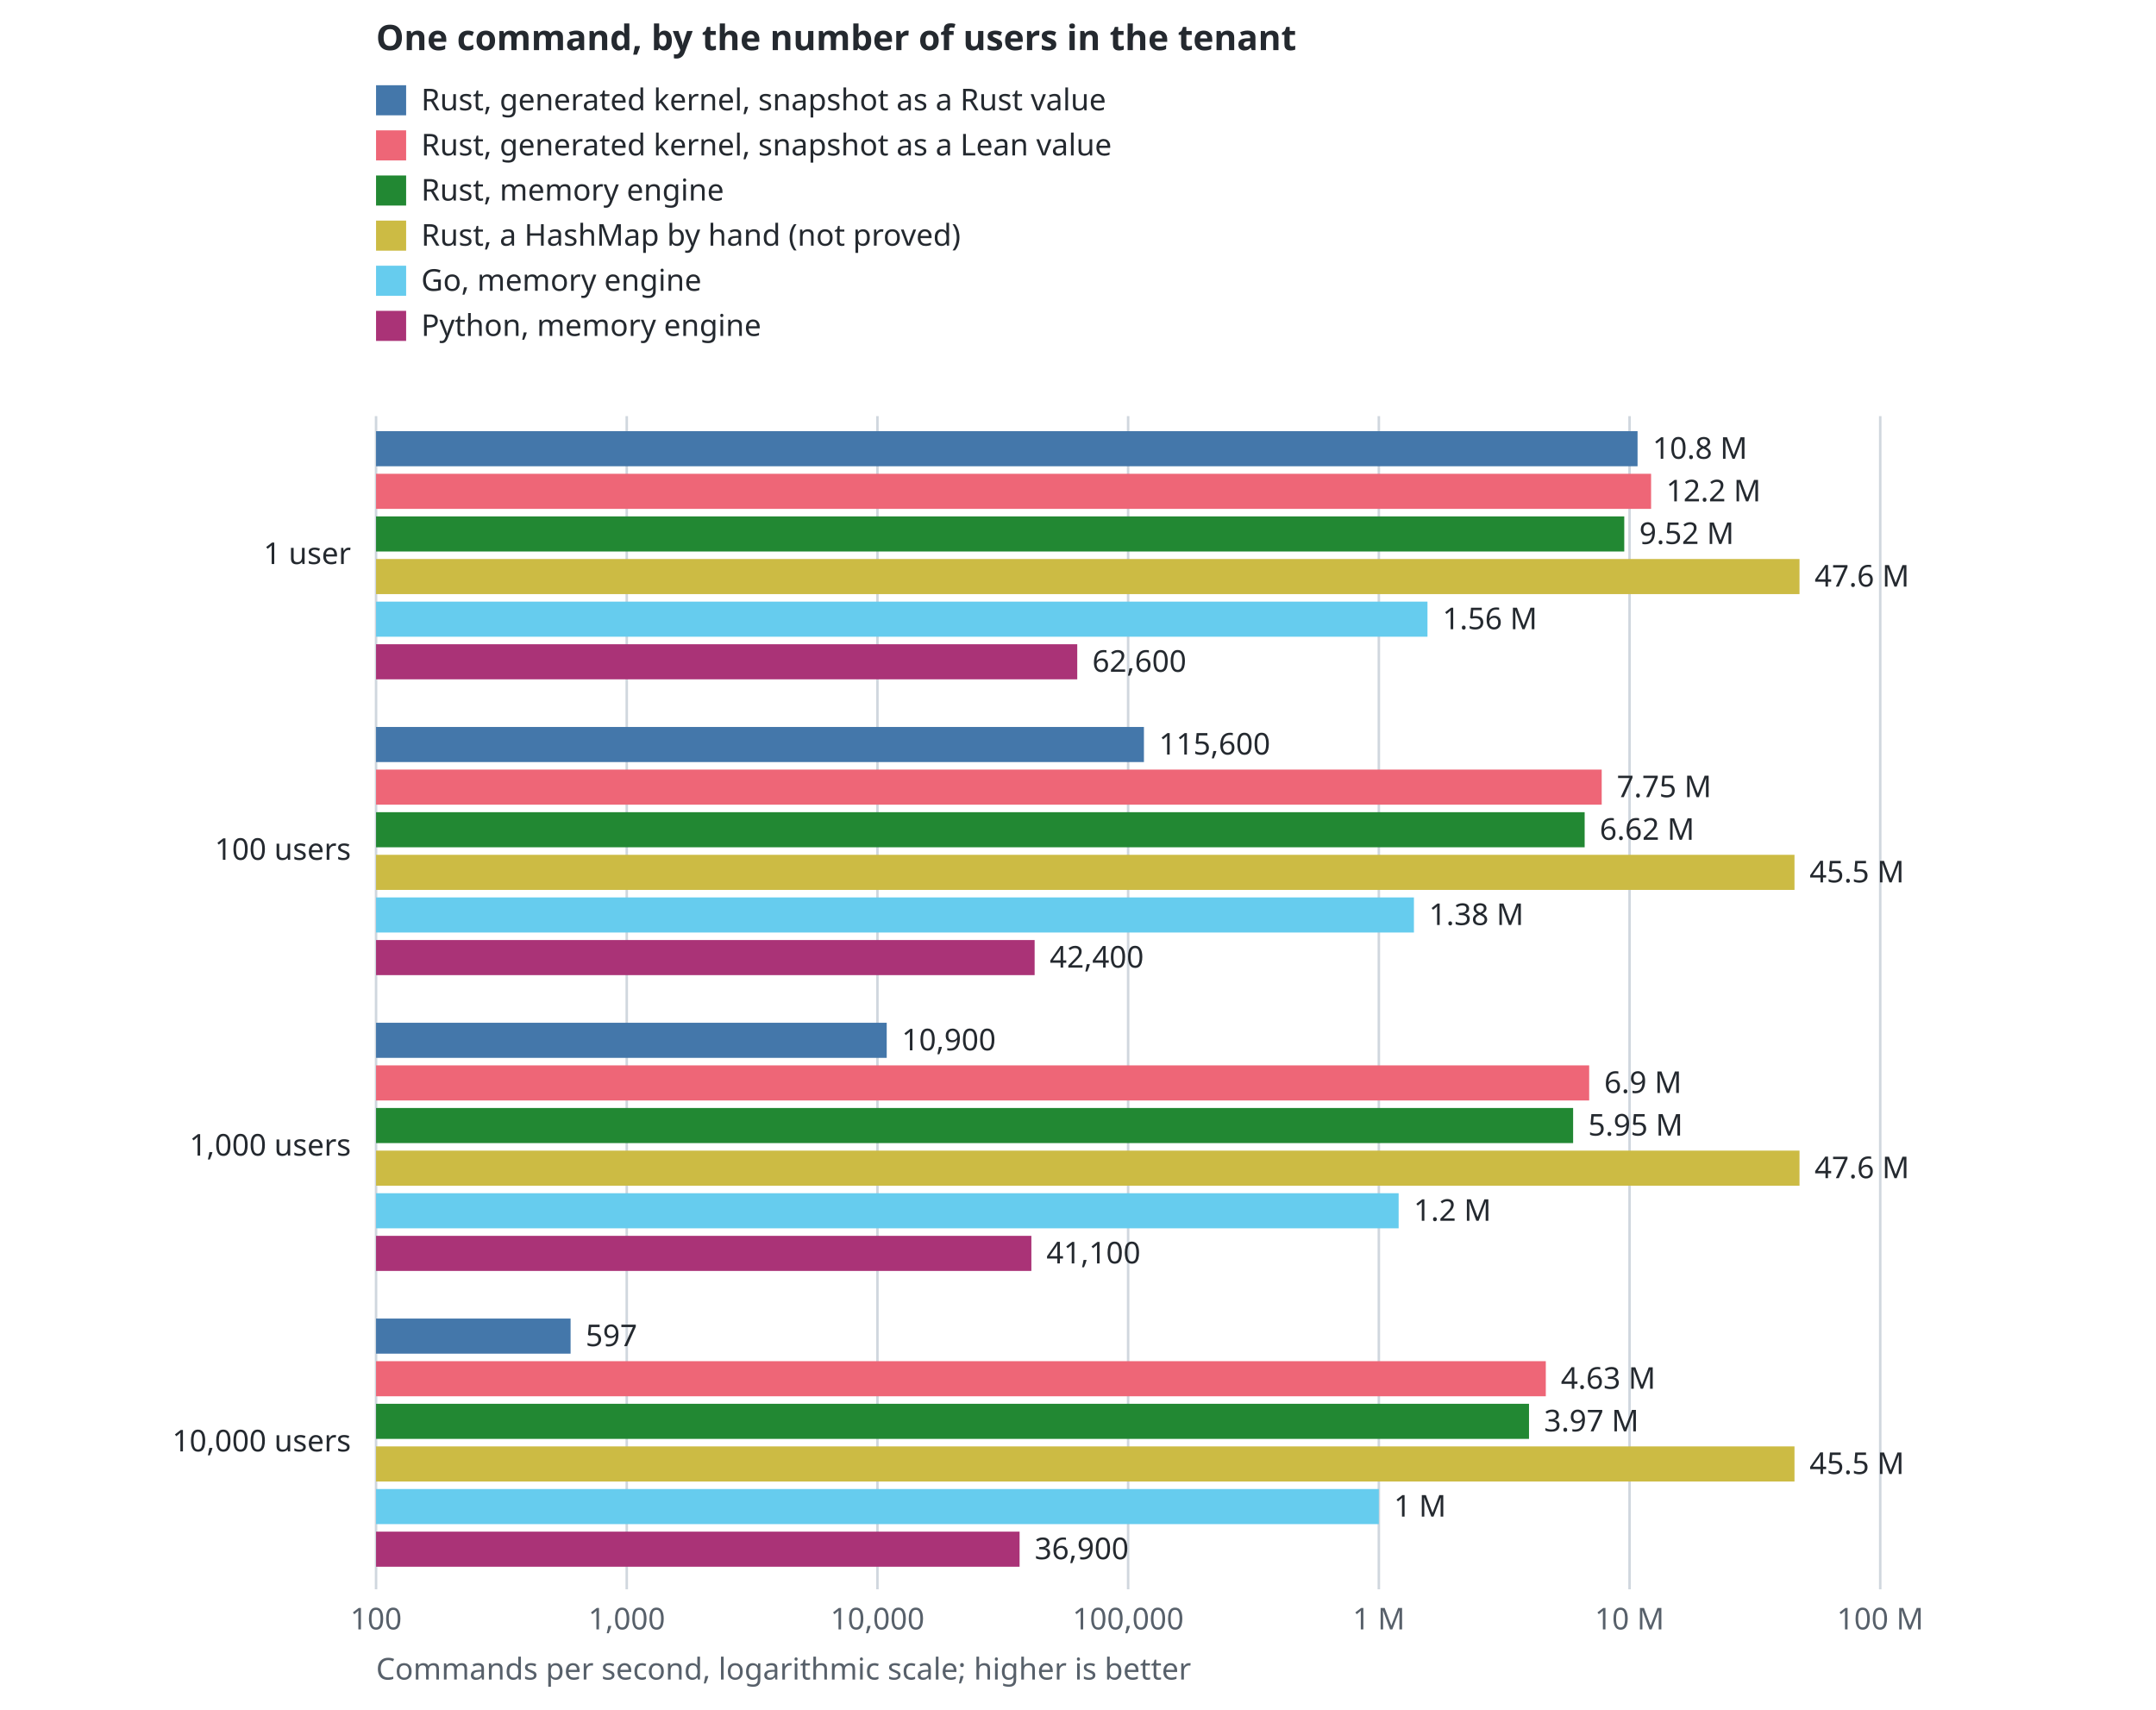
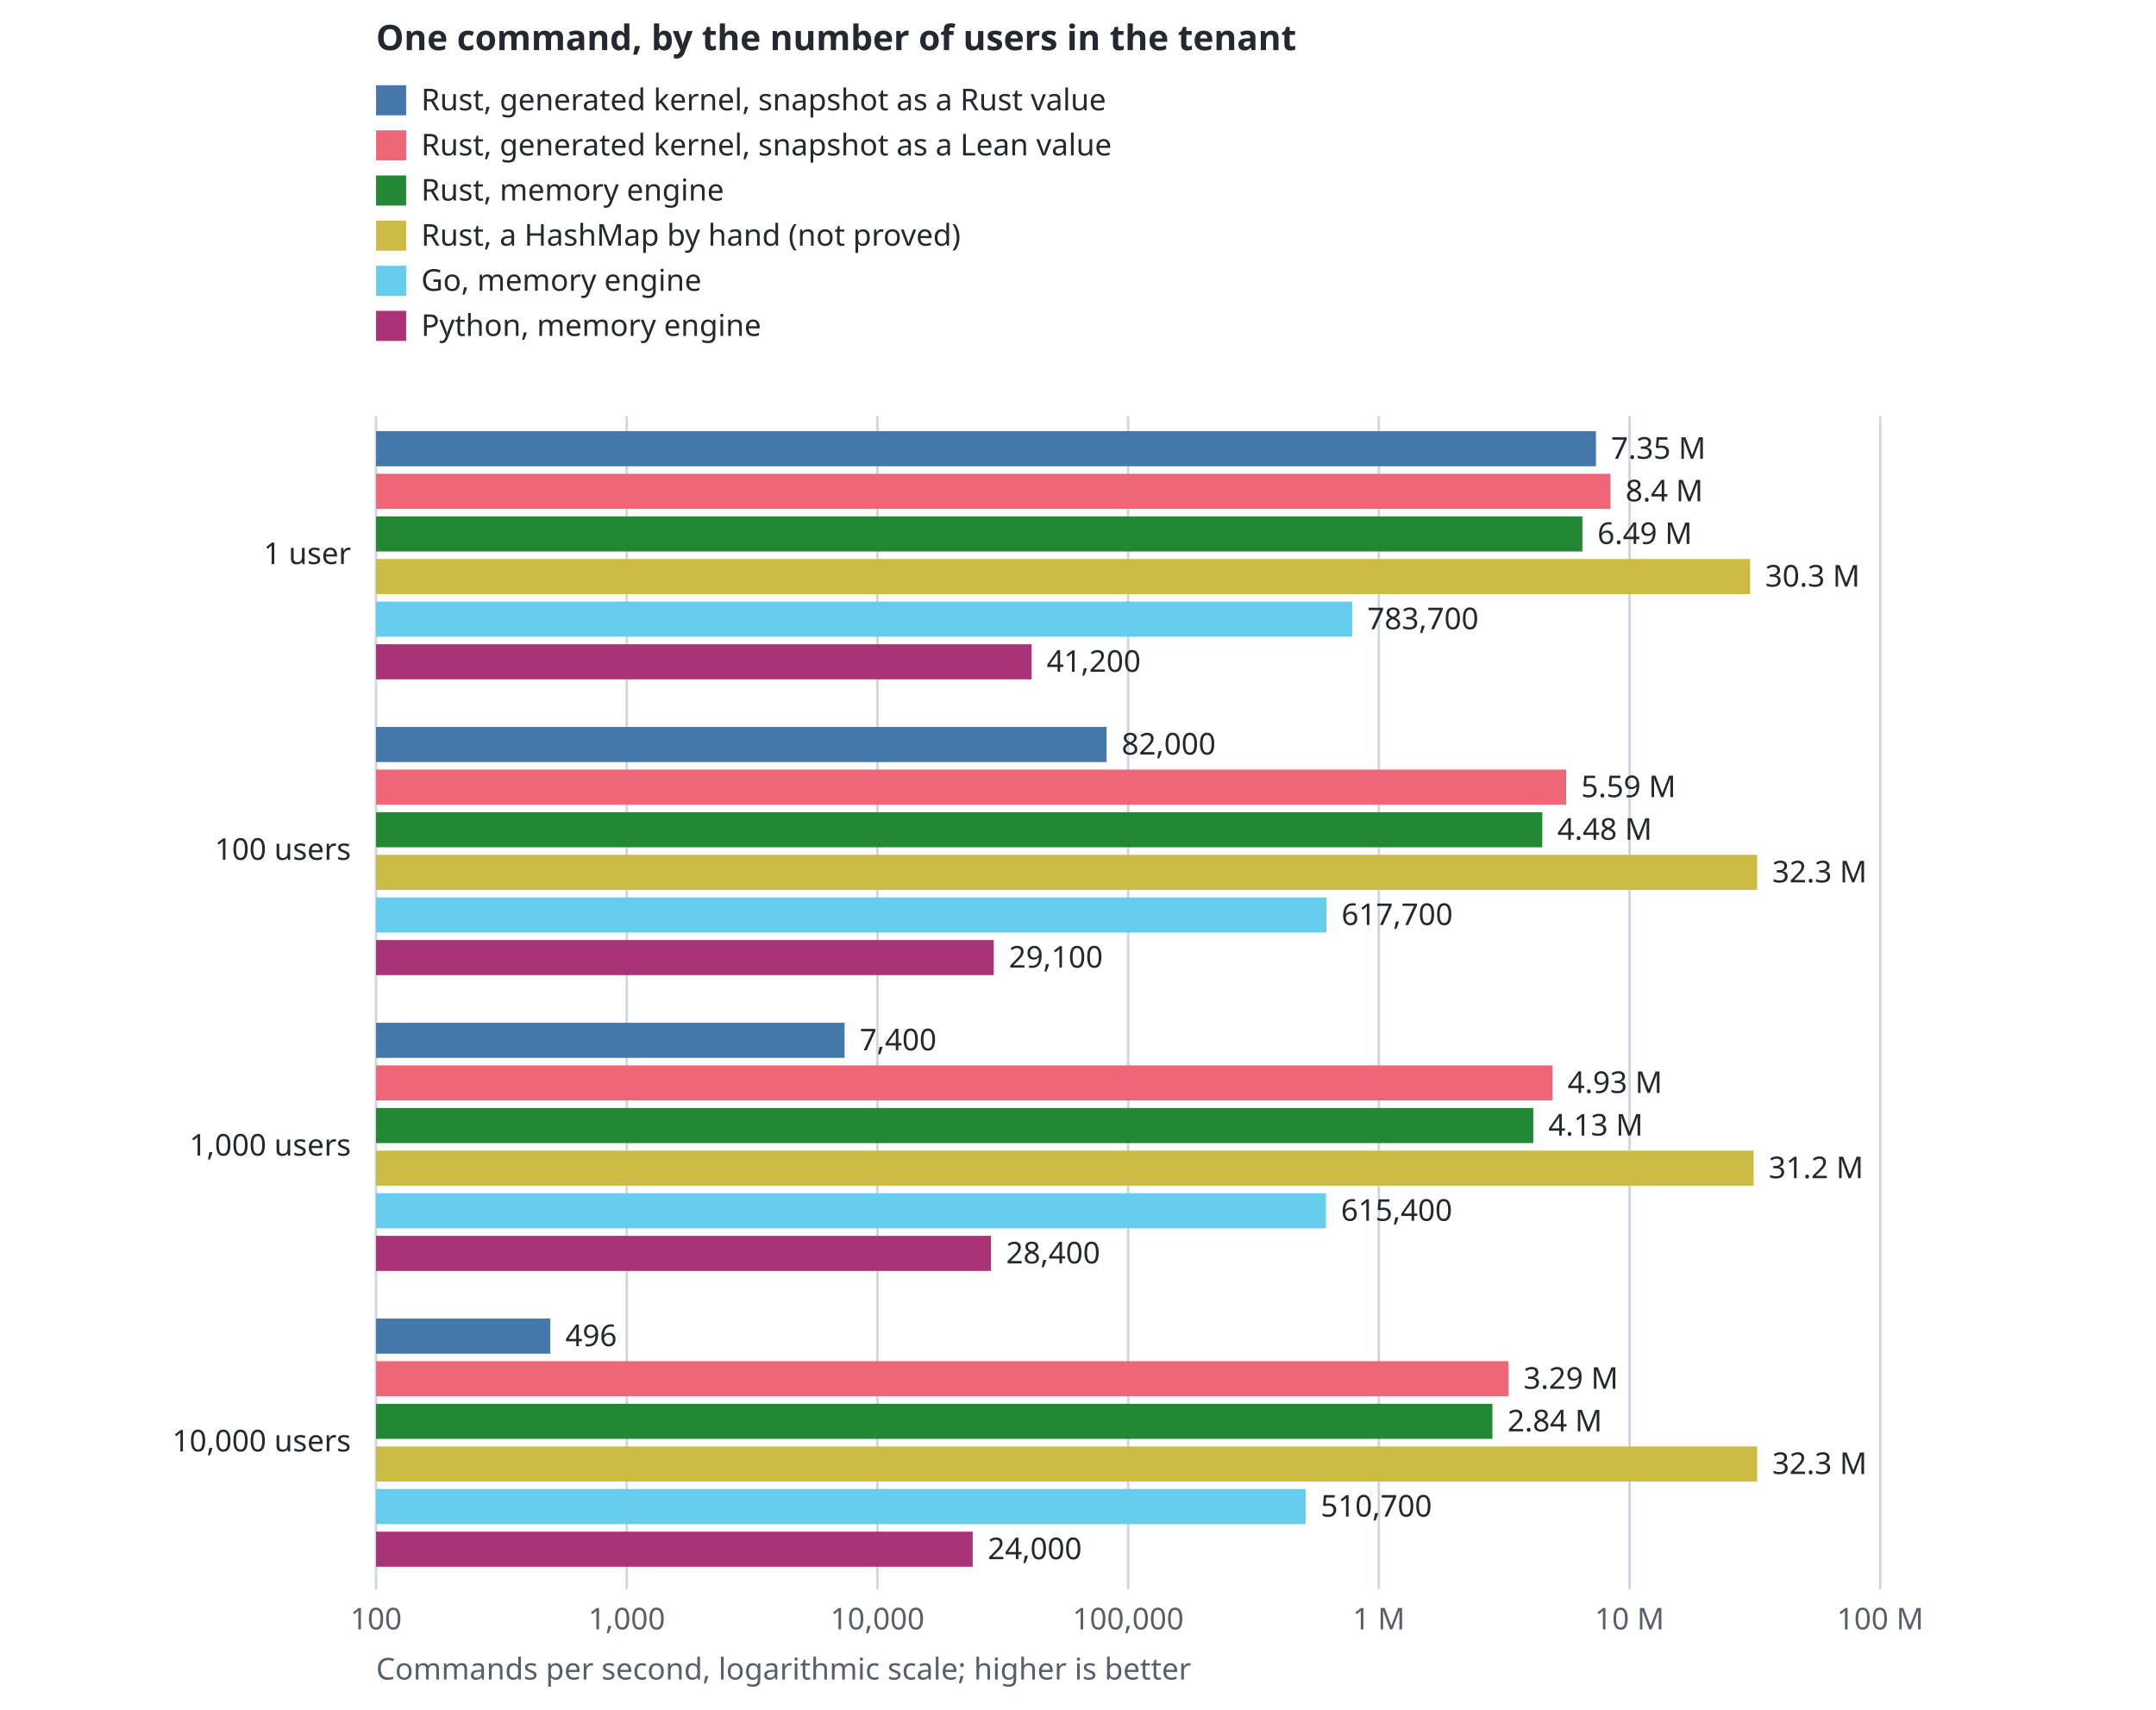
<svg xmlns="http://www.w3.org/2000/svg" viewBox="0 0 860 682" width="860" height="682" role="img">
  <style>text{font-family:system-ui,sans-serif;font-size:12px;fill:#24292f}.title{font-size:14px;font-weight:600}.grid{stroke:#d0d7de}.axis{fill:#57606a}@media(prefers-color-scheme:dark){text{fill:#e6edf3}.grid{stroke:#30363d}.axis{fill:#8b949e}}</style>
  <text class="title" x="150" y="20">One command, by the number of users in the tenant</text>
  <rect x="150" y="34" width="12" height="12" fill="#4477aa" />
  <text x="168" y="44">Rust, generated kernel, snapshot as a Rust value</text>
  <rect x="150" y="52" width="12" height="12" fill="#ee6677" />
  <text x="168" y="62">Rust, generated kernel, snapshot as a Lean value</text>
  <rect x="150" y="70" width="12" height="12" fill="#228833" />
  <text x="168" y="80">Rust, memory engine</text>
  <rect x="150" y="88" width="12" height="12" fill="#ccbb44" />
  <text x="168" y="98">Rust, a HashMap by hand (not proved)</text>
  <rect x="150" y="106" width="12" height="12" fill="#66ccee" />
  <text x="168" y="116">Go, memory engine</text>
  <rect x="150" y="124" width="12" height="12" fill="#aa3377" />
  <text x="168" y="134">Python, memory engine</text>
  <line class="grid" x1="150.0" y1="166" x2="150.0" y2="634" />
  <text class="axis" x="150.0" y="650" text-anchor="middle">100</text>
  <line class="grid" x1="250.0" y1="166" x2="250.0" y2="634" />
  <text class="axis" x="250.0" y="650" text-anchor="middle">1,000</text>
  <line class="grid" x1="350.0" y1="166" x2="350.0" y2="634" />
  <text class="axis" x="350.0" y="650" text-anchor="middle">10,000</text>
  <line class="grid" x1="450.0" y1="166" x2="450.0" y2="634" />
  <text class="axis" x="450.0" y="650" text-anchor="middle">100,000</text>
  <line class="grid" x1="550.0" y1="166" x2="550.0" y2="634" />
  <text class="axis" x="550.0" y="650" text-anchor="middle">1 M</text>
  <line class="grid" x1="650.0" y1="166" x2="650.0" y2="634" />
  <text class="axis" x="650.0" y="650" text-anchor="middle">10 M</text>
  <line class="grid" x1="750.0" y1="166" x2="750.0" y2="634" />
  <text class="axis" x="750.0" y="650" text-anchor="middle">100 M</text>
  <text class="axis" x="150" y="670">Commands per second, logarithmic scale; higher is better</text>
-   <rect x="150" y="172" width="503.2" height="14" fill="#4477aa" />
-   <text x="659.2" y="183">10.8 M</text>
-   <rect x="150" y="189" width="508.6" height="14" fill="#ee6677" />
-   <text x="664.6" y="200">12.2 M</text>
-   <rect x="150" y="206" width="497.9" height="14" fill="#228833" />
-   <text x="653.9" y="217">9.52 M</text>
-   <rect x="150" y="223" width="567.8" height="14" fill="#ccbb44" />
-   <text x="723.8" y="234">47.6 M</text>
-   <rect x="150" y="240" width="419.4" height="14" fill="#66ccee" />
-   <text x="575.4" y="251">1.56 M</text>
-   <rect x="150" y="257" width="279.7" height="14" fill="#aa3377" />
-   <text x="435.7" y="268">62,600</text>
+   <rect x="150" y="172" width="486.6" height="14" fill="#4477aa" />
+   <text x="642.6" y="183">7.35 M</text>
+   <rect x="150" y="189" width="492.4" height="14" fill="#ee6677" />
+   <text x="648.4" y="200">8.4 M</text>
+   <rect x="150" y="206" width="481.2" height="14" fill="#228833" />
+   <text x="637.2" y="217">6.49 M</text>
+   <rect x="150" y="223" width="548.1" height="14" fill="#ccbb44" />
+   <text x="704.1" y="234">30.3 M</text>
+   <rect x="150" y="240" width="389.4" height="14" fill="#66ccee" />
+   <text x="545.4" y="251">783,700</text>
+   <rect x="150" y="257" width="261.5" height="14" fill="#aa3377" />
+   <text x="417.5" y="268">41,200</text>
  <text x="140" y="225" text-anchor="end">1 user</text>
-   <rect x="150" y="290" width="306.3" height="14" fill="#4477aa" />
-   <text x="462.3" y="301">115,600</text>
-   <rect x="150" y="307" width="488.9" height="14" fill="#ee6677" />
-   <text x="644.9" y="318">7.75 M</text>
-   <rect x="150" y="324" width="482.1" height="14" fill="#228833" />
-   <text x="638.1" y="335">6.62 M</text>
-   <rect x="150" y="341" width="565.8" height="14" fill="#ccbb44" />
-   <text x="721.8" y="352">45.5 M</text>
-   <rect x="150" y="358" width="414.0" height="14" fill="#66ccee" />
-   <text x="570.0" y="369">1.38 M</text>
-   <rect x="150" y="375" width="262.7" height="14" fill="#aa3377" />
-   <text x="418.7" y="386">42,400</text>
+   <rect x="150" y="290" width="291.4" height="14" fill="#4477aa" />
+   <text x="447.4" y="301">82,000</text>
+   <rect x="150" y="307" width="474.7" height="14" fill="#ee6677" />
+   <text x="630.7" y="318">5.59 M</text>
+   <rect x="150" y="324" width="465.2" height="14" fill="#228833" />
+   <text x="621.2" y="335">4.48 M</text>
+   <rect x="150" y="341" width="550.9" height="14" fill="#ccbb44" />
+   <text x="706.9" y="352">32.3 M</text>
+   <rect x="150" y="358" width="379.1" height="14" fill="#66ccee" />
+   <text x="535.1" y="369">617,700</text>
+   <rect x="150" y="375" width="246.4" height="14" fill="#aa3377" />
+   <text x="402.4" y="386">29,100</text>
  <text x="140" y="343" text-anchor="end">100 users</text>
-   <rect x="150" y="408" width="203.7" height="14" fill="#4477aa" />
-   <text x="359.7" y="419">10,900</text>
-   <rect x="150" y="425" width="483.9" height="14" fill="#ee6677" />
-   <text x="639.9" y="436">6.9 M</text>
-   <rect x="150" y="442" width="477.5" height="14" fill="#228833" />
-   <text x="633.5" y="453">5.95 M</text>
-   <rect x="150" y="459" width="567.8" height="14" fill="#ccbb44" />
-   <text x="723.8" y="470">47.6 M</text>
-   <rect x="150" y="476" width="407.9" height="14" fill="#66ccee" />
-   <text x="563.9" y="487">1.2 M</text>
-   <rect x="150" y="493" width="261.4" height="14" fill="#aa3377" />
-   <text x="417.4" y="504">41,100</text>
+   <rect x="150" y="408" width="186.9" height="14" fill="#4477aa" />
+   <text x="342.9" y="419">7,400</text>
+   <rect x="150" y="425" width="469.3" height="14" fill="#ee6677" />
+   <text x="625.3" y="436">4.93 M</text>
+   <rect x="150" y="442" width="461.6" height="14" fill="#228833" />
+   <text x="617.6" y="453">4.13 M</text>
+   <rect x="150" y="459" width="549.5" height="14" fill="#ccbb44" />
+   <text x="705.5" y="470">31.2 M</text>
+   <rect x="150" y="476" width="378.9" height="14" fill="#66ccee" />
+   <text x="534.9" y="487">615,400</text>
+   <rect x="150" y="493" width="245.3" height="14" fill="#aa3377" />
+   <text x="401.3" y="504">28,400</text>
  <text x="140" y="461" text-anchor="end">1,000 users</text>
-   <rect x="150" y="526" width="77.6" height="14" fill="#4477aa" />
-   <text x="233.6" y="537">597</text>
-   <rect x="150" y="543" width="466.6" height="14" fill="#ee6677" />
-   <text x="622.6" y="554">4.63 M</text>
-   <rect x="150" y="560" width="459.9" height="14" fill="#228833" />
-   <text x="615.9" y="571">3.97 M</text>
-   <rect x="150" y="577" width="565.8" height="14" fill="#ccbb44" />
-   <text x="721.8" y="588">45.5 M</text>
-   <rect x="150" y="594" width="400.0" height="14" fill="#66ccee" />
-   <text x="556.0" y="605">1 M</text>
-   <rect x="150" y="611" width="256.7" height="14" fill="#aa3377" />
-   <text x="412.7" y="622">36,900</text>
+   <rect x="150" y="526" width="69.5" height="14" fill="#4477aa" />
+   <text x="225.5" y="537">496</text>
+   <rect x="150" y="543" width="451.7" height="14" fill="#ee6677" />
+   <text x="607.7" y="554">3.29 M</text>
+   <rect x="150" y="560" width="445.3" height="14" fill="#228833" />
+   <text x="601.3" y="571">2.84 M</text>
+   <rect x="150" y="577" width="550.9" height="14" fill="#ccbb44" />
+   <text x="706.9" y="588">32.3 M</text>
+   <rect x="150" y="594" width="370.8" height="14" fill="#66ccee" />
+   <text x="526.8" y="605">510,700</text>
+   <rect x="150" y="611" width="238.0" height="14" fill="#aa3377" />
+   <text x="394.0" y="622">24,000</text>
  <text x="140" y="579" text-anchor="end">10,000 users</text>
</svg>
